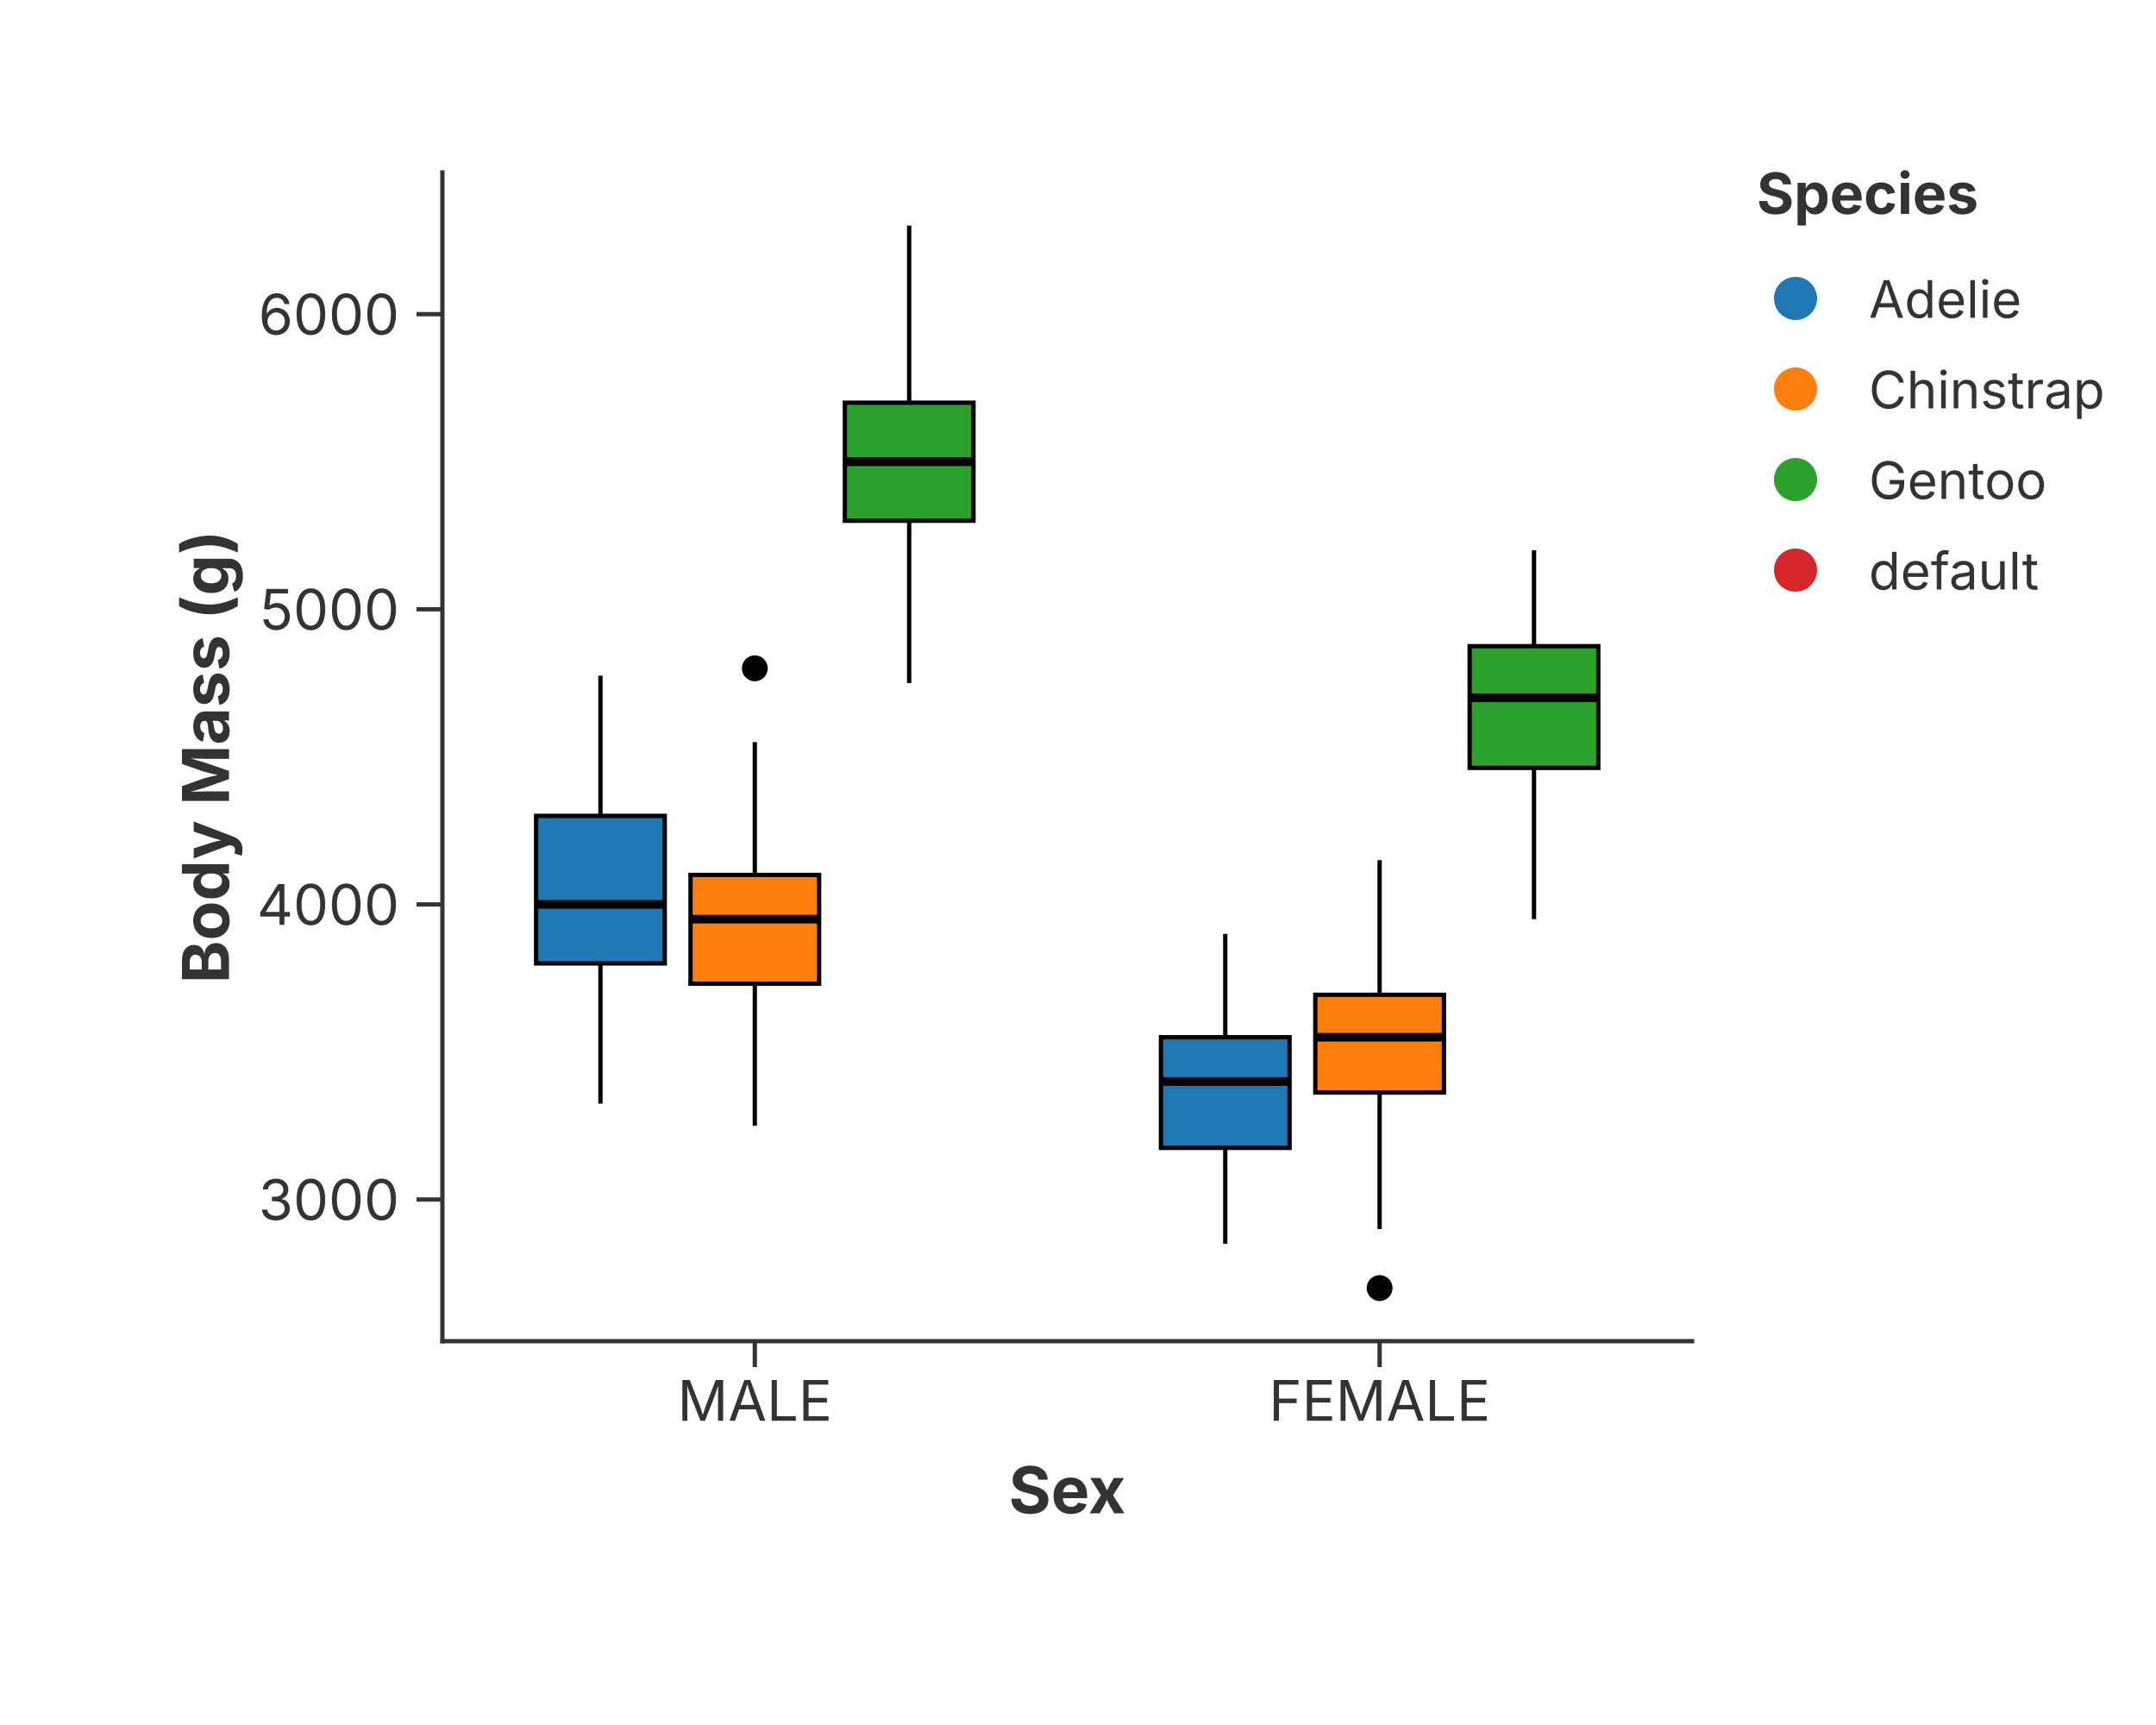
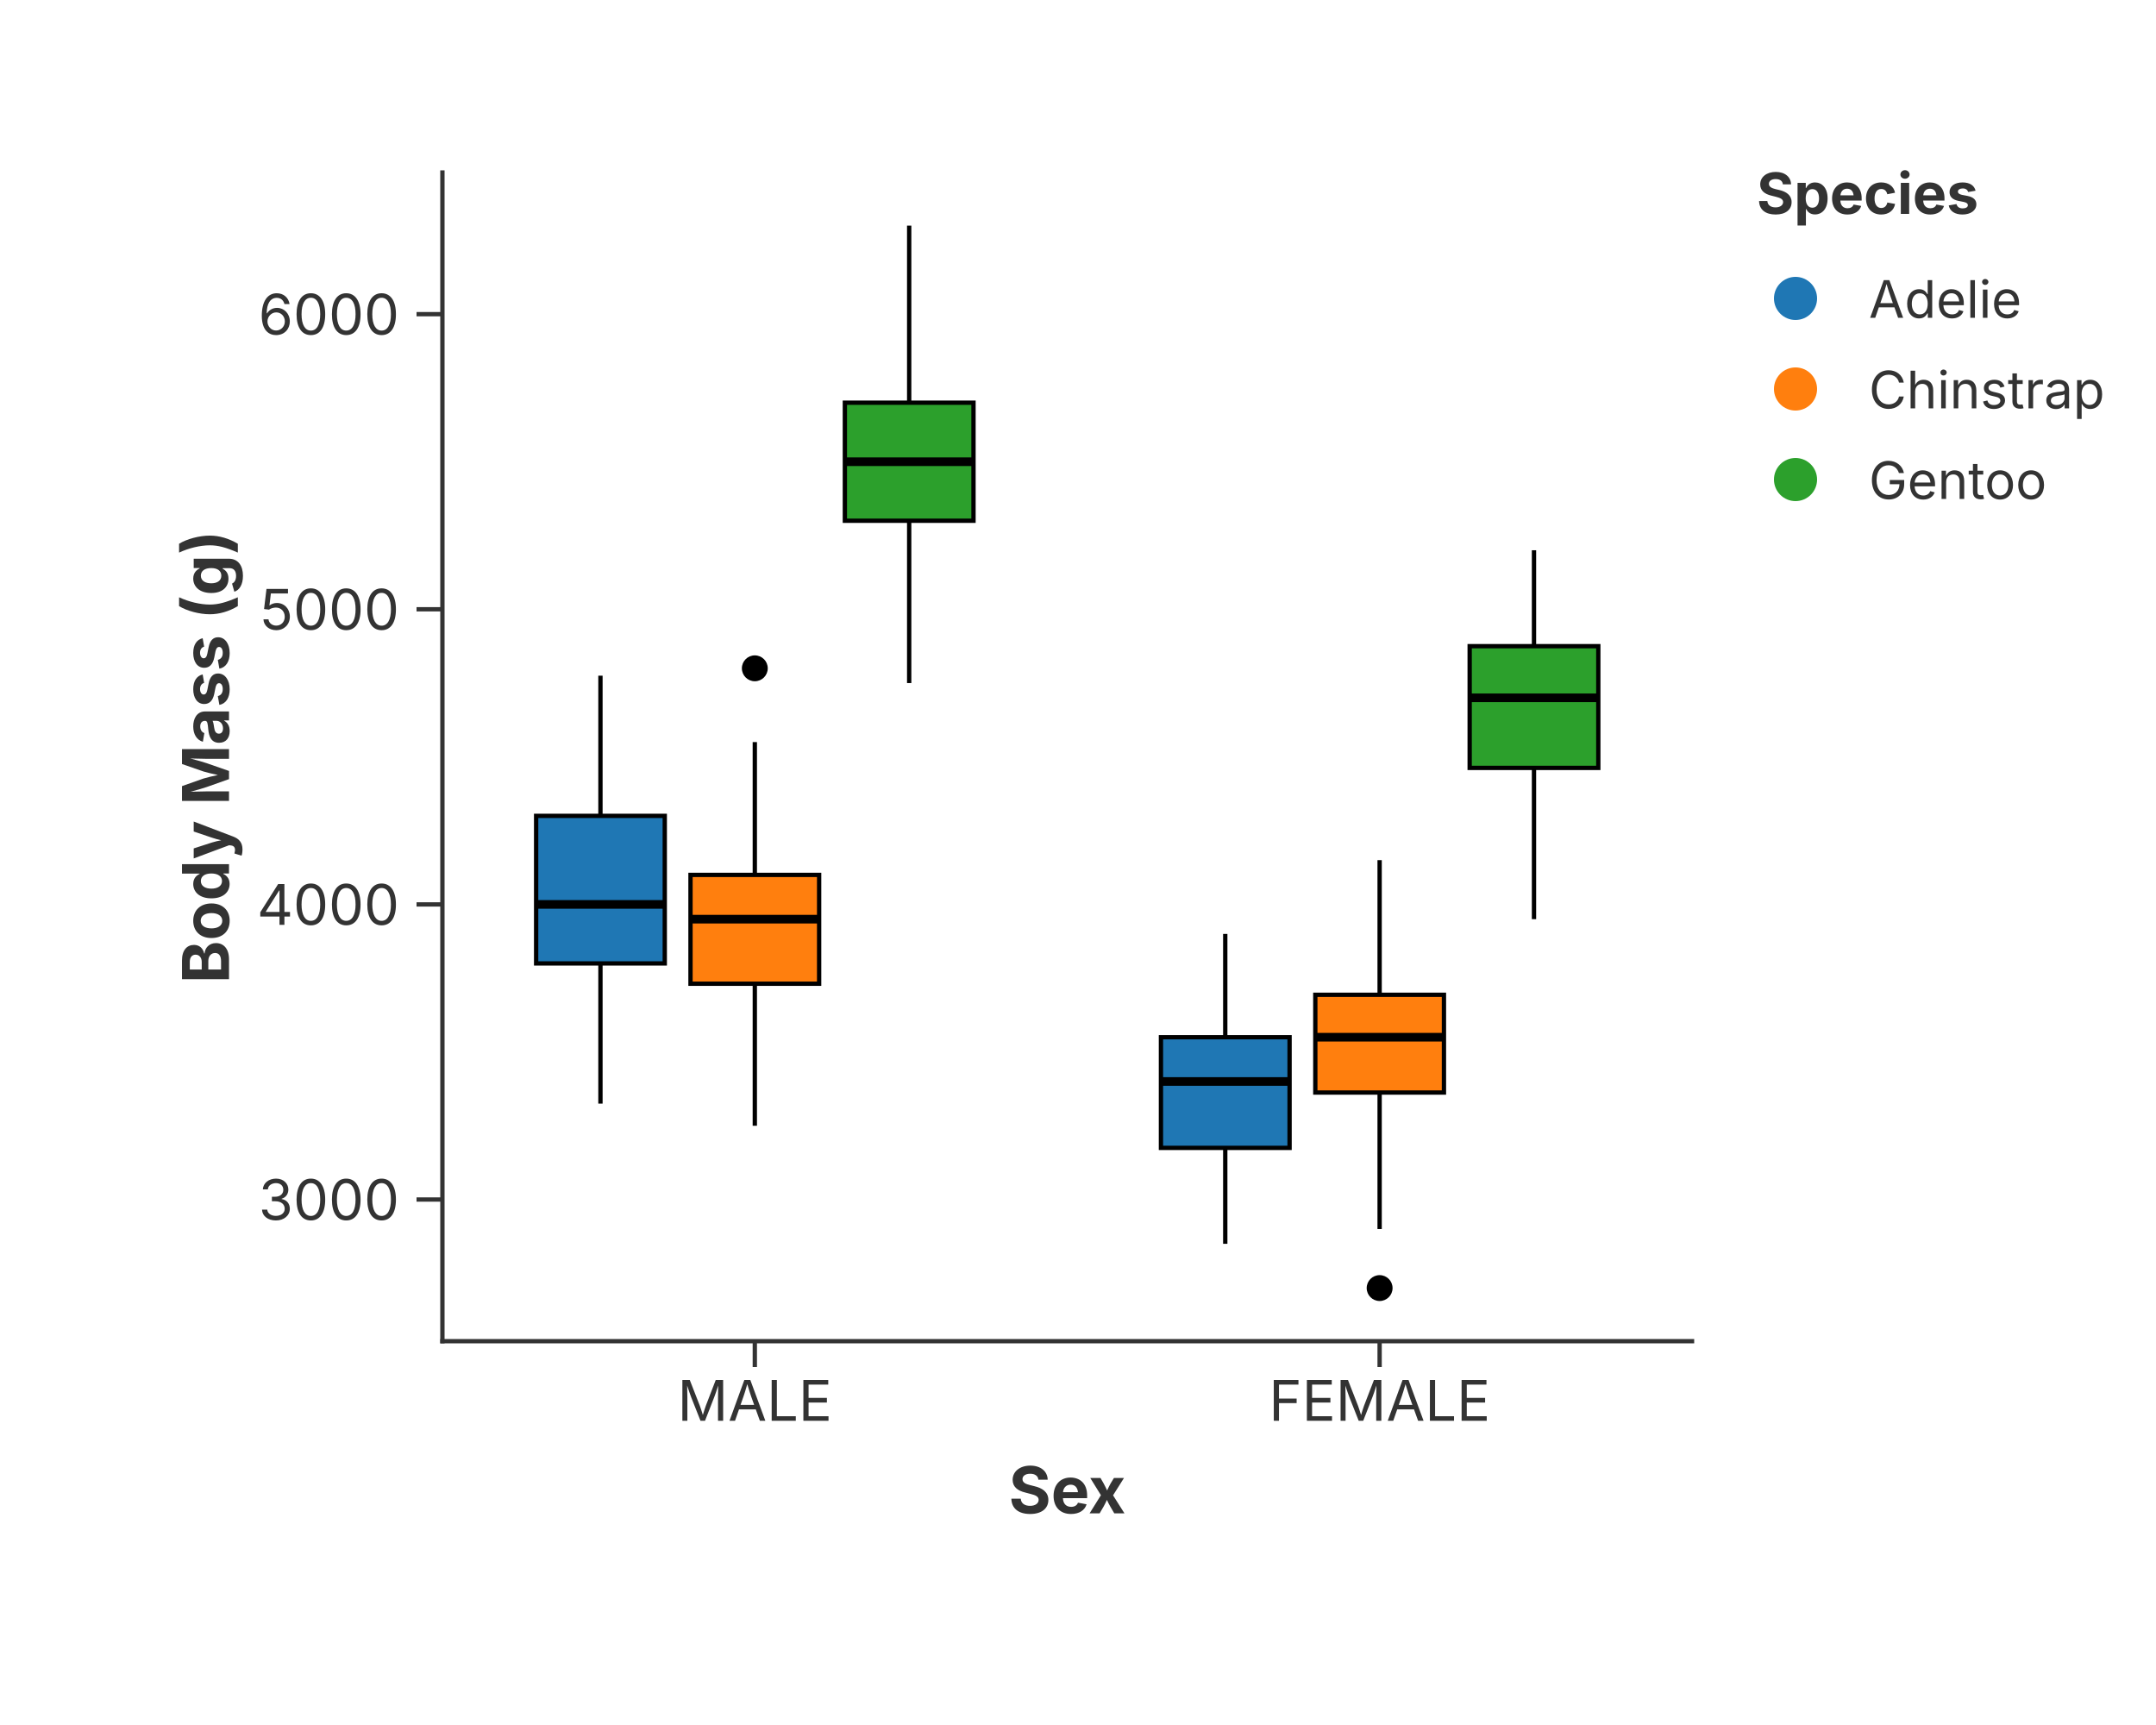
<svg xmlns="http://www.w3.org/2000/svg" width="500" height="400" viewBox="0 0 500 400">
  <rect width="100%" height="100%" fill="rgba(255,255,255,1.000)" />
  <line x1="102.60" y1="311.00" x2="392.40" y2="311.00" stroke="rgba(51,51,51,1.000)" stroke-width="1" stroke-linecap="square" />
  <line x1="175.05" y1="311.00" x2="175.05" y2="317.00" stroke="rgba(51,51,51,1.000)" stroke-width="1.0" />
  <text x="175.05" y="320.00" font-size="13" font-family="Inter, -apple-system, BlinkMacSystemFont, 'Segoe UI', Roboto, Helvetica, Arial, 'PingFang SC', 'Microsoft YaHei', Ubuntu, Cantarell, 'Noto Sans', sans-serif" fill="rgba(51,51,51,1.000)" text-anchor="middle" dominant-baseline="hanging">MALE</text>
  <line x1="319.95" y1="311.00" x2="319.95" y2="317.00" stroke="rgba(51,51,51,1.000)" stroke-width="1.0" />
  <text x="319.95" y="320.00" font-size="13" font-family="Inter, -apple-system, BlinkMacSystemFont, 'Segoe UI', Roboto, Helvetica, Arial, 'PingFang SC', 'Microsoft YaHei', Ubuntu, Cantarell, 'Noto Sans', sans-serif" fill="rgba(51,51,51,1.000)" text-anchor="middle" dominant-baseline="hanging">FEMALE</text>
  <text x="247.50" y="340.00" text-anchor="middle" font-size="15" font-family="Inter, -apple-system, BlinkMacSystemFont, 'Segoe UI', Roboto, Helvetica, Arial, 'PingFang SC', 'Microsoft YaHei', Ubuntu, Cantarell, 'Noto Sans', sans-serif" fill="rgba(51,51,51,1.000)" font-weight="bold" dominant-baseline="hanging">Sex</text>
  <line x1="102.60" y1="40.00" x2="102.60" y2="311.00" stroke="rgba(51,51,51,1.000)" stroke-width="1" stroke-linecap="square" />
  <line x1="102.60" y1="278.15" x2="96.60" y2="278.15" stroke="rgba(51,51,51,1.000)" stroke-width="1.0" />
  <text x="92.60" y="278.15" font-size="13" font-family="Inter, -apple-system, BlinkMacSystemFont, 'Segoe UI', Roboto, Helvetica, Arial, 'PingFang SC', 'Microsoft YaHei', Ubuntu, Cantarell, 'Noto Sans', sans-serif" fill="rgba(51,51,51,1.000)" text-anchor="end" dominant-baseline="central">3000</text>
  <line x1="102.60" y1="209.72" x2="96.60" y2="209.72" stroke="rgba(51,51,51,1.000)" stroke-width="1.0" />
  <text x="92.60" y="209.72" font-size="13" font-family="Inter, -apple-system, BlinkMacSystemFont, 'Segoe UI', Roboto, Helvetica, Arial, 'PingFang SC', 'Microsoft YaHei', Ubuntu, Cantarell, 'Noto Sans', sans-serif" fill="rgba(51,51,51,1.000)" text-anchor="end" dominant-baseline="central">4000</text>
  <line x1="102.60" y1="141.28" x2="96.60" y2="141.28" stroke="rgba(51,51,51,1.000)" stroke-width="1.0" />
  <text x="92.60" y="141.28" font-size="13" font-family="Inter, -apple-system, BlinkMacSystemFont, 'Segoe UI', Roboto, Helvetica, Arial, 'PingFang SC', 'Microsoft YaHei', Ubuntu, Cantarell, 'Noto Sans', sans-serif" fill="rgba(51,51,51,1.000)" text-anchor="end" dominant-baseline="central">5000</text>
  <line x1="102.60" y1="72.85" x2="96.60" y2="72.85" stroke="rgba(51,51,51,1.000)" stroke-width="1.0" />
  <text x="92.60" y="72.85" font-size="13" font-family="Inter, -apple-system, BlinkMacSystemFont, 'Segoe UI', Roboto, Helvetica, Arial, 'PingFang SC', 'Microsoft YaHei', Ubuntu, Cantarell, 'Noto Sans', sans-serif" fill="rgba(51,51,51,1.000)" text-anchor="end" dominant-baseline="central">6000</text>
  <text x="47.50" y="175.50" text-anchor="middle" font-size="15" font-family="Inter, -apple-system, BlinkMacSystemFont, 'Segoe UI', Roboto, Helvetica, Arial, 'PingFang SC', 'Microsoft YaHei', Ubuntu, Cantarell, 'Noto Sans', sans-serif" fill="rgba(51,51,51,1.000)" font-weight="bold" transform="rotate(-90, 47.50, 175.50)" dominant-baseline="middle">Body Mass (g)</text>
  <defs>
    <clipPath id="plot-clip-area">
      <rect x="102.600" y="40.000" width="289.800" height="271.000" />
    </clipPath>
  </defs>
  <rect x="124.335" y="189.187" width="29.832" height="34.217" fill="rgba(31,119,180,1.000)" stroke="rgba(0,0,0,1.000)" stroke-width="1.000" fill-opacity="1.000" stroke-opacity="1.000" clip-path="url(#plot-clip-area)" />
  <line x1="139.251" y1="255.910" x2="139.251" y2="223.404" stroke="rgba(0,0,0,1.000)" stroke-width="1.000" stroke-opacity="1.000" />
  <line x1="139.251" y1="156.681" x2="139.251" y2="189.187" stroke="rgba(0,0,0,1.000)" stroke-width="1.000" stroke-opacity="1.000" />
  <line x1="124.335" y1="209.717" x2="154.167" y2="209.717" stroke="rgba(0,0,0,1.000)" stroke-width="2.000" stroke-opacity="1.000" />
  <rect x="160.134" y="202.874" width="29.832" height="25.235" fill="rgba(255,127,14,1.000)" stroke="rgba(0,0,0,1.000)" stroke-width="1.000" fill-opacity="1.000" stroke-opacity="1.000" clip-path="url(#plot-clip-area)" />
  <line x1="175.050" y1="261.043" x2="175.050" y2="228.109" stroke="rgba(0,0,0,1.000)" stroke-width="1.000" stroke-opacity="1.000" />
  <line x1="175.050" y1="172.078" x2="175.050" y2="202.874" stroke="rgba(0,0,0,1.000)" stroke-width="1.000" stroke-opacity="1.000" />
  <line x1="160.134" y1="213.139" x2="189.966" y2="213.139" stroke="rgba(0,0,0,1.000)" stroke-width="2.000" stroke-opacity="1.000" />
  <circle cx="175.050" cy="154.970" r="3.000" fill="rgba(0,0,0,1.000)" stroke="none" stroke-width="0.000" fill-opacity="1.000" stroke-opacity="1.000" clip-path="url(#plot-clip-area)" />
  <rect x="195.933" y="93.379" width="29.832" height="27.374" fill="rgba(44,160,44,1.000)" stroke="rgba(0,0,0,1.000)" stroke-width="1.000" fill-opacity="1.000" stroke-opacity="1.000" clip-path="url(#plot-clip-area)" />
  <line x1="210.849" y1="158.391" x2="210.849" y2="120.753" stroke="rgba(0,0,0,1.000)" stroke-width="1.000" stroke-opacity="1.000" />
  <line x1="210.849" y1="52.318" x2="210.849" y2="93.379" stroke="rgba(0,0,0,1.000)" stroke-width="1.000" stroke-opacity="1.000" />
  <line x1="195.933" y1="107.066" x2="225.765" y2="107.066" stroke="rgba(0,0,0,1.000)" stroke-width="2.000" stroke-opacity="1.000" />
  <rect x="269.235" y="240.513" width="29.832" height="25.663" fill="rgba(31,119,180,1.000)" stroke="rgba(0,0,0,1.000)" stroke-width="1.000" fill-opacity="1.000" stroke-opacity="1.000" clip-path="url(#plot-clip-area)" />
  <line x1="284.151" y1="288.417" x2="284.151" y2="266.176" stroke="rgba(0,0,0,1.000)" stroke-width="1.000" stroke-opacity="1.000" />
  <line x1="284.151" y1="216.561" x2="284.151" y2="240.513" stroke="rgba(0,0,0,1.000)" stroke-width="1.000" stroke-opacity="1.000" />
  <line x1="269.235" y1="250.778" x2="299.067" y2="250.778" stroke="rgba(0,0,0,1.000)" stroke-width="2.000" stroke-opacity="1.000" />
  <rect x="305.034" y="230.675" width="29.832" height="22.669" fill="rgba(255,127,14,1.000)" stroke="rgba(0,0,0,1.000)" stroke-width="1.000" fill-opacity="1.000" stroke-opacity="1.000" clip-path="url(#plot-clip-area)" />
  <line x1="319.950" y1="284.995" x2="319.950" y2="253.344" stroke="rgba(0,0,0,1.000)" stroke-width="1.000" stroke-opacity="1.000" />
  <line x1="319.950" y1="199.452" x2="319.950" y2="230.675" stroke="rgba(0,0,0,1.000)" stroke-width="1.000" stroke-opacity="1.000" />
  <line x1="305.034" y1="240.513" x2="334.866" y2="240.513" stroke="rgba(0,0,0,1.000)" stroke-width="2.000" stroke-opacity="1.000" />
  <circle cx="319.950" cy="298.682" r="3.000" fill="rgba(0,0,0,1.000)" stroke="none" stroke-width="0.000" fill-opacity="1.000" stroke-opacity="1.000" clip-path="url(#plot-clip-area)" />
  <rect x="340.833" y="149.837" width="29.832" height="28.229" fill="rgba(44,160,44,1.000)" stroke="rgba(0,0,0,1.000)" stroke-width="1.000" fill-opacity="1.000" stroke-opacity="1.000" clip-path="url(#plot-clip-area)" />
  <line x1="355.749" y1="213.139" x2="355.749" y2="178.066" stroke="rgba(0,0,0,1.000)" stroke-width="1.000" stroke-opacity="1.000" />
  <line x1="355.749" y1="127.596" x2="355.749" y2="149.837" stroke="rgba(0,0,0,1.000)" stroke-width="1.000" stroke-opacity="1.000" />
  <line x1="340.833" y1="161.813" x2="370.665" y2="161.813" stroke="rgba(0,0,0,1.000)" stroke-width="2.000" stroke-opacity="1.000" />
  <text x="407.400" y="49.600" font-size="13.2" font-family="Inter, -apple-system, BlinkMacSystemFont, 'Segoe UI', Roboto, Helvetica, Arial, 'PingFang SC', 'Microsoft YaHei', Ubuntu, Cantarell, 'Noto Sans', sans-serif" fill="rgba(51,51,51,1.000)" fill-opacity="1.000" text-anchor="start" font-weight="bold">Species</text>
  <circle cx="416.400" cy="69.200" r="5.000" fill="rgba(31,119,180,1.000)" stroke="none" stroke-width="0.000" fill-opacity="1.000" stroke-opacity="1.000" />
  <text x="433.400" y="73.700" font-size="12.0" font-family="Inter, -apple-system, BlinkMacSystemFont, 'Segoe UI', Roboto, Helvetica, Arial, 'PingFang SC', 'Microsoft YaHei', Ubuntu, Cantarell, 'Noto Sans', sans-serif" fill="rgba(51,51,51,1.000)" fill-opacity="1.000" text-anchor="start" font-weight="normal">Adelie</text>
  <circle cx="416.400" cy="90.200" r="5.000" fill="rgba(255,127,14,1.000)" stroke="none" stroke-width="0.000" fill-opacity="1.000" stroke-opacity="1.000" />
  <text x="433.400" y="94.700" font-size="12.0" font-family="Inter, -apple-system, BlinkMacSystemFont, 'Segoe UI', Roboto, Helvetica, Arial, 'PingFang SC', 'Microsoft YaHei', Ubuntu, Cantarell, 'Noto Sans', sans-serif" fill="rgba(51,51,51,1.000)" fill-opacity="1.000" text-anchor="start" font-weight="normal">Chinstrap</text>
  <circle cx="416.400" cy="111.200" r="5.000" fill="rgba(44,160,44,1.000)" stroke="none" stroke-width="0.000" fill-opacity="1.000" stroke-opacity="1.000" />
  <text x="433.400" y="115.700" font-size="12.0" font-family="Inter, -apple-system, BlinkMacSystemFont, 'Segoe UI', Roboto, Helvetica, Arial, 'PingFang SC', 'Microsoft YaHei', Ubuntu, Cantarell, 'Noto Sans', sans-serif" fill="rgba(51,51,51,1.000)" fill-opacity="1.000" text-anchor="start" font-weight="normal">Gentoo</text>
-   <circle cx="416.400" cy="132.200" r="5.000" fill="rgba(214,39,40,1.000)" stroke="none" stroke-width="0.000" fill-opacity="1.000" stroke-opacity="1.000" />
-   <text x="433.400" y="136.700" font-size="12.0" font-family="Inter, -apple-system, BlinkMacSystemFont, 'Segoe UI', Roboto, Helvetica, Arial, 'PingFang SC', 'Microsoft YaHei', Ubuntu, Cantarell, 'Noto Sans', sans-serif" fill="rgba(51,51,51,1.000)" fill-opacity="1.000" text-anchor="start" font-weight="normal">default</text>
</svg>
